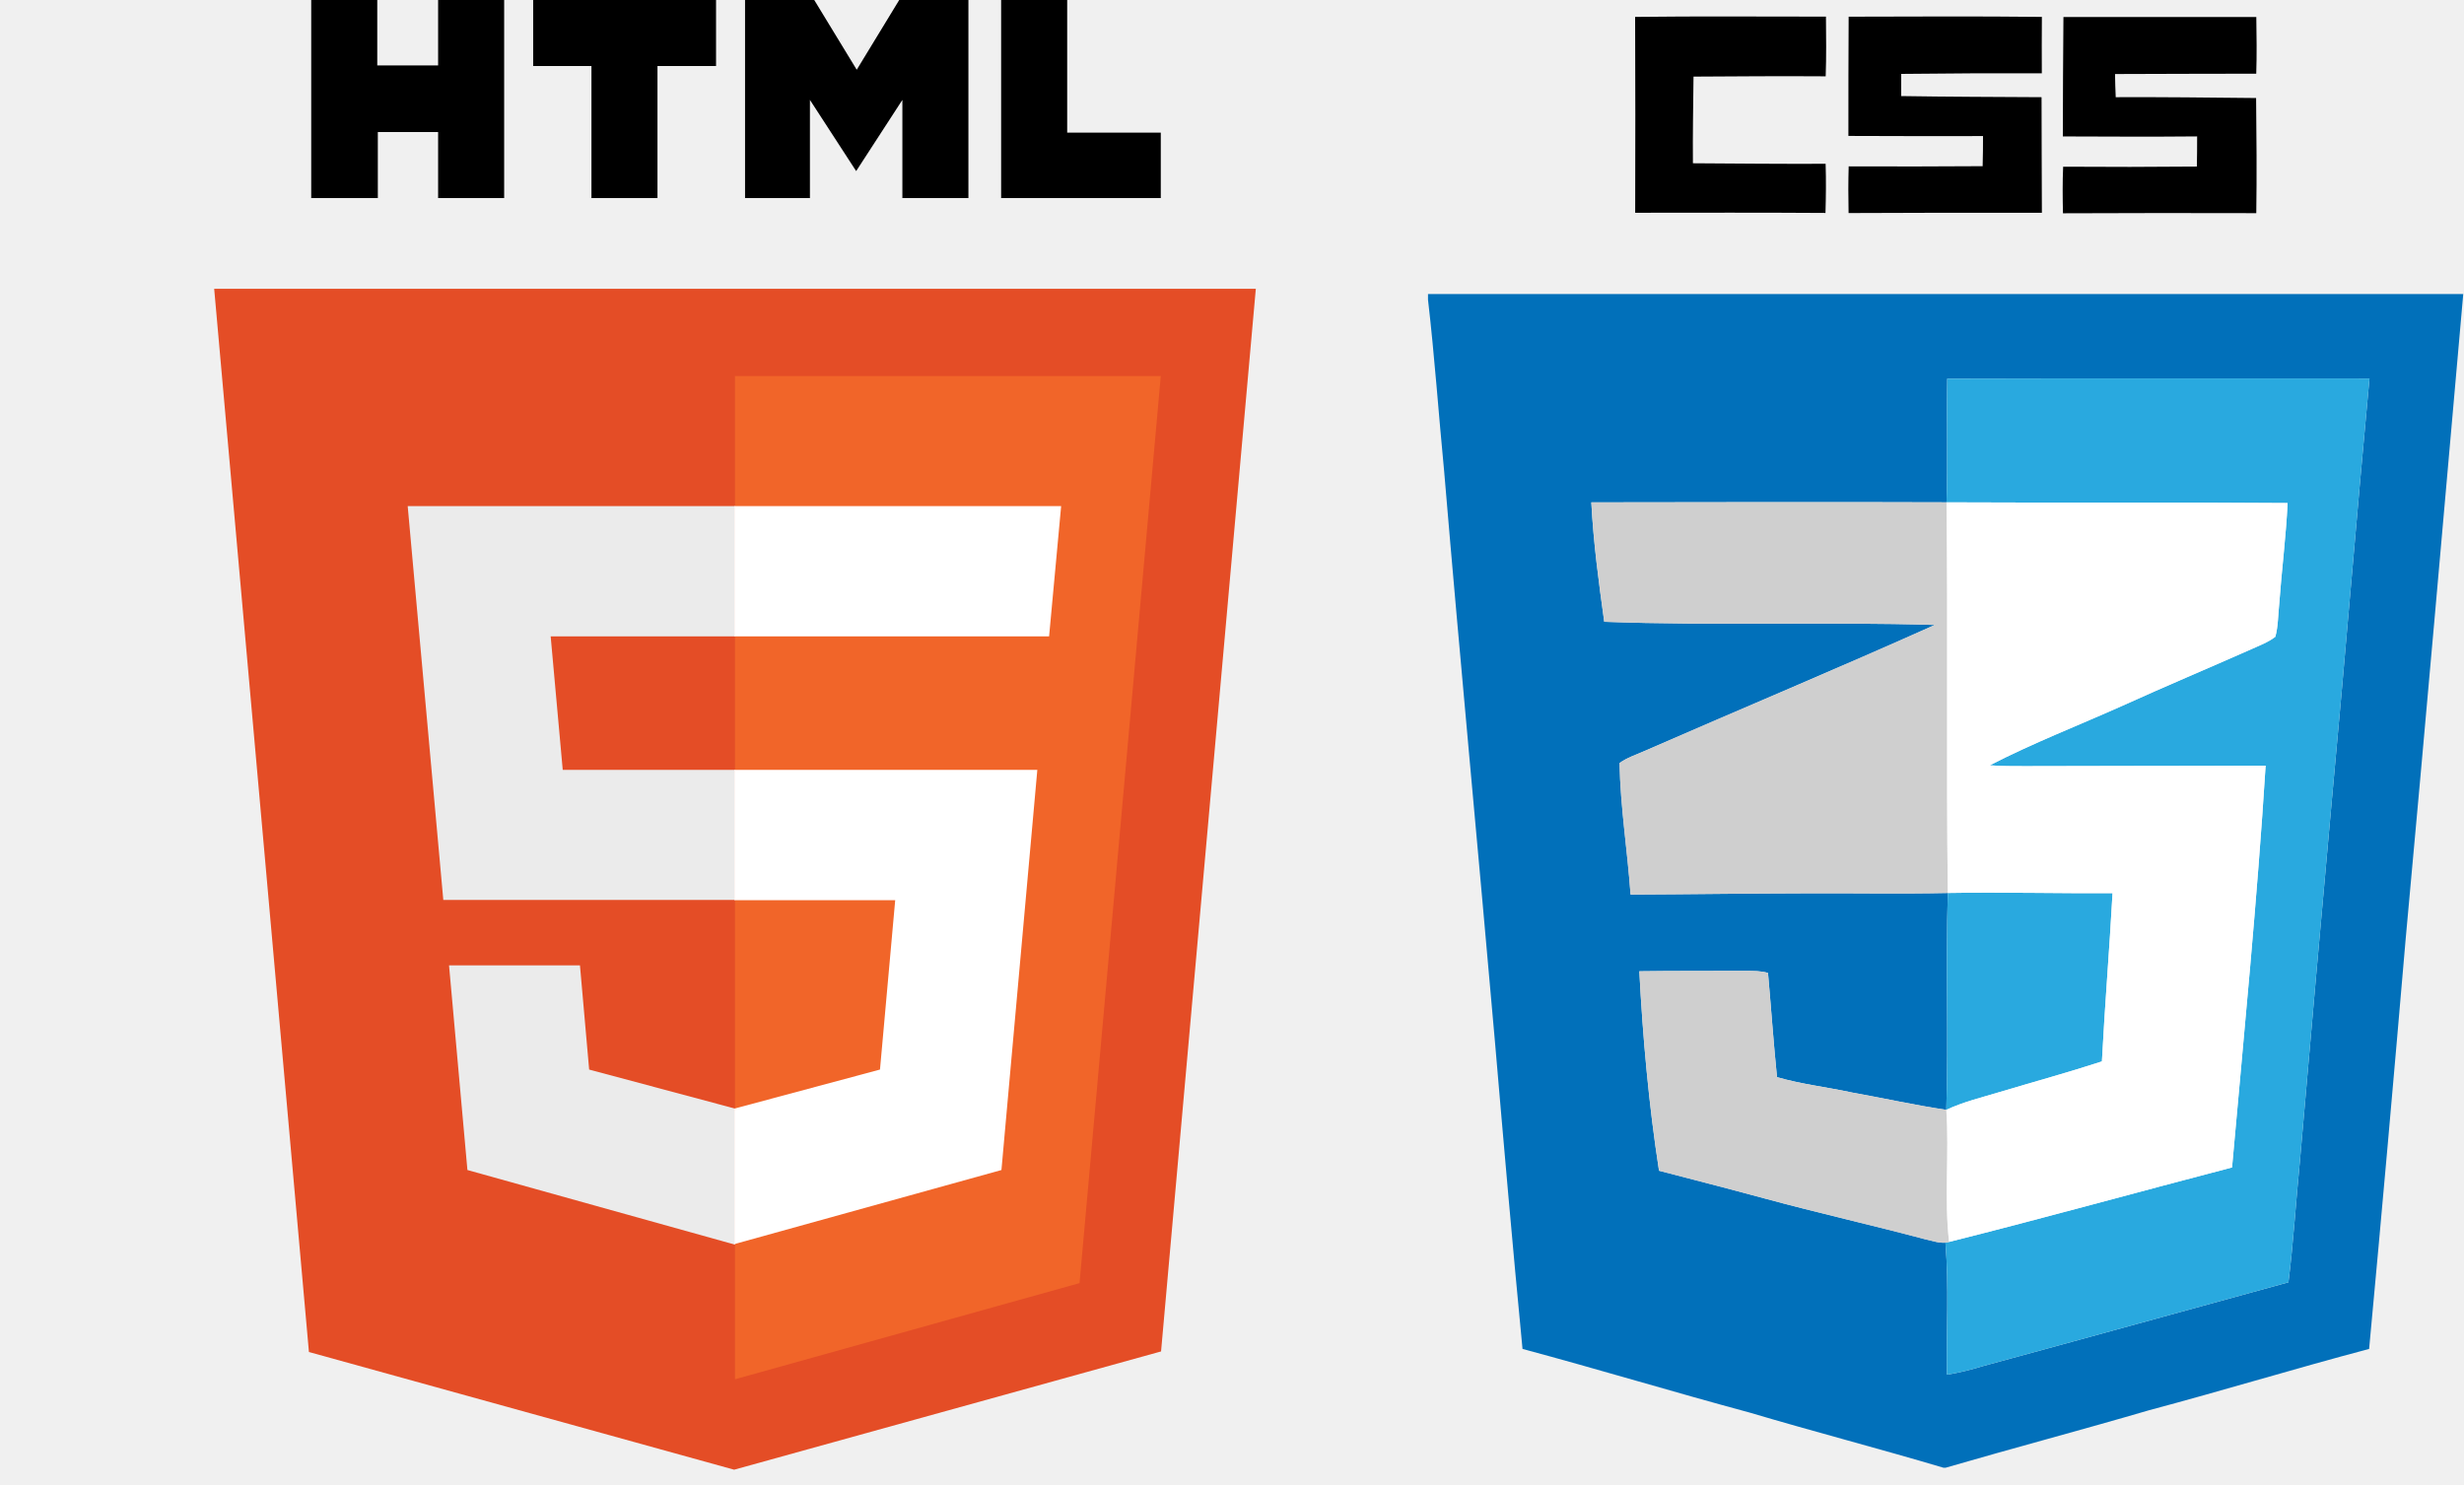
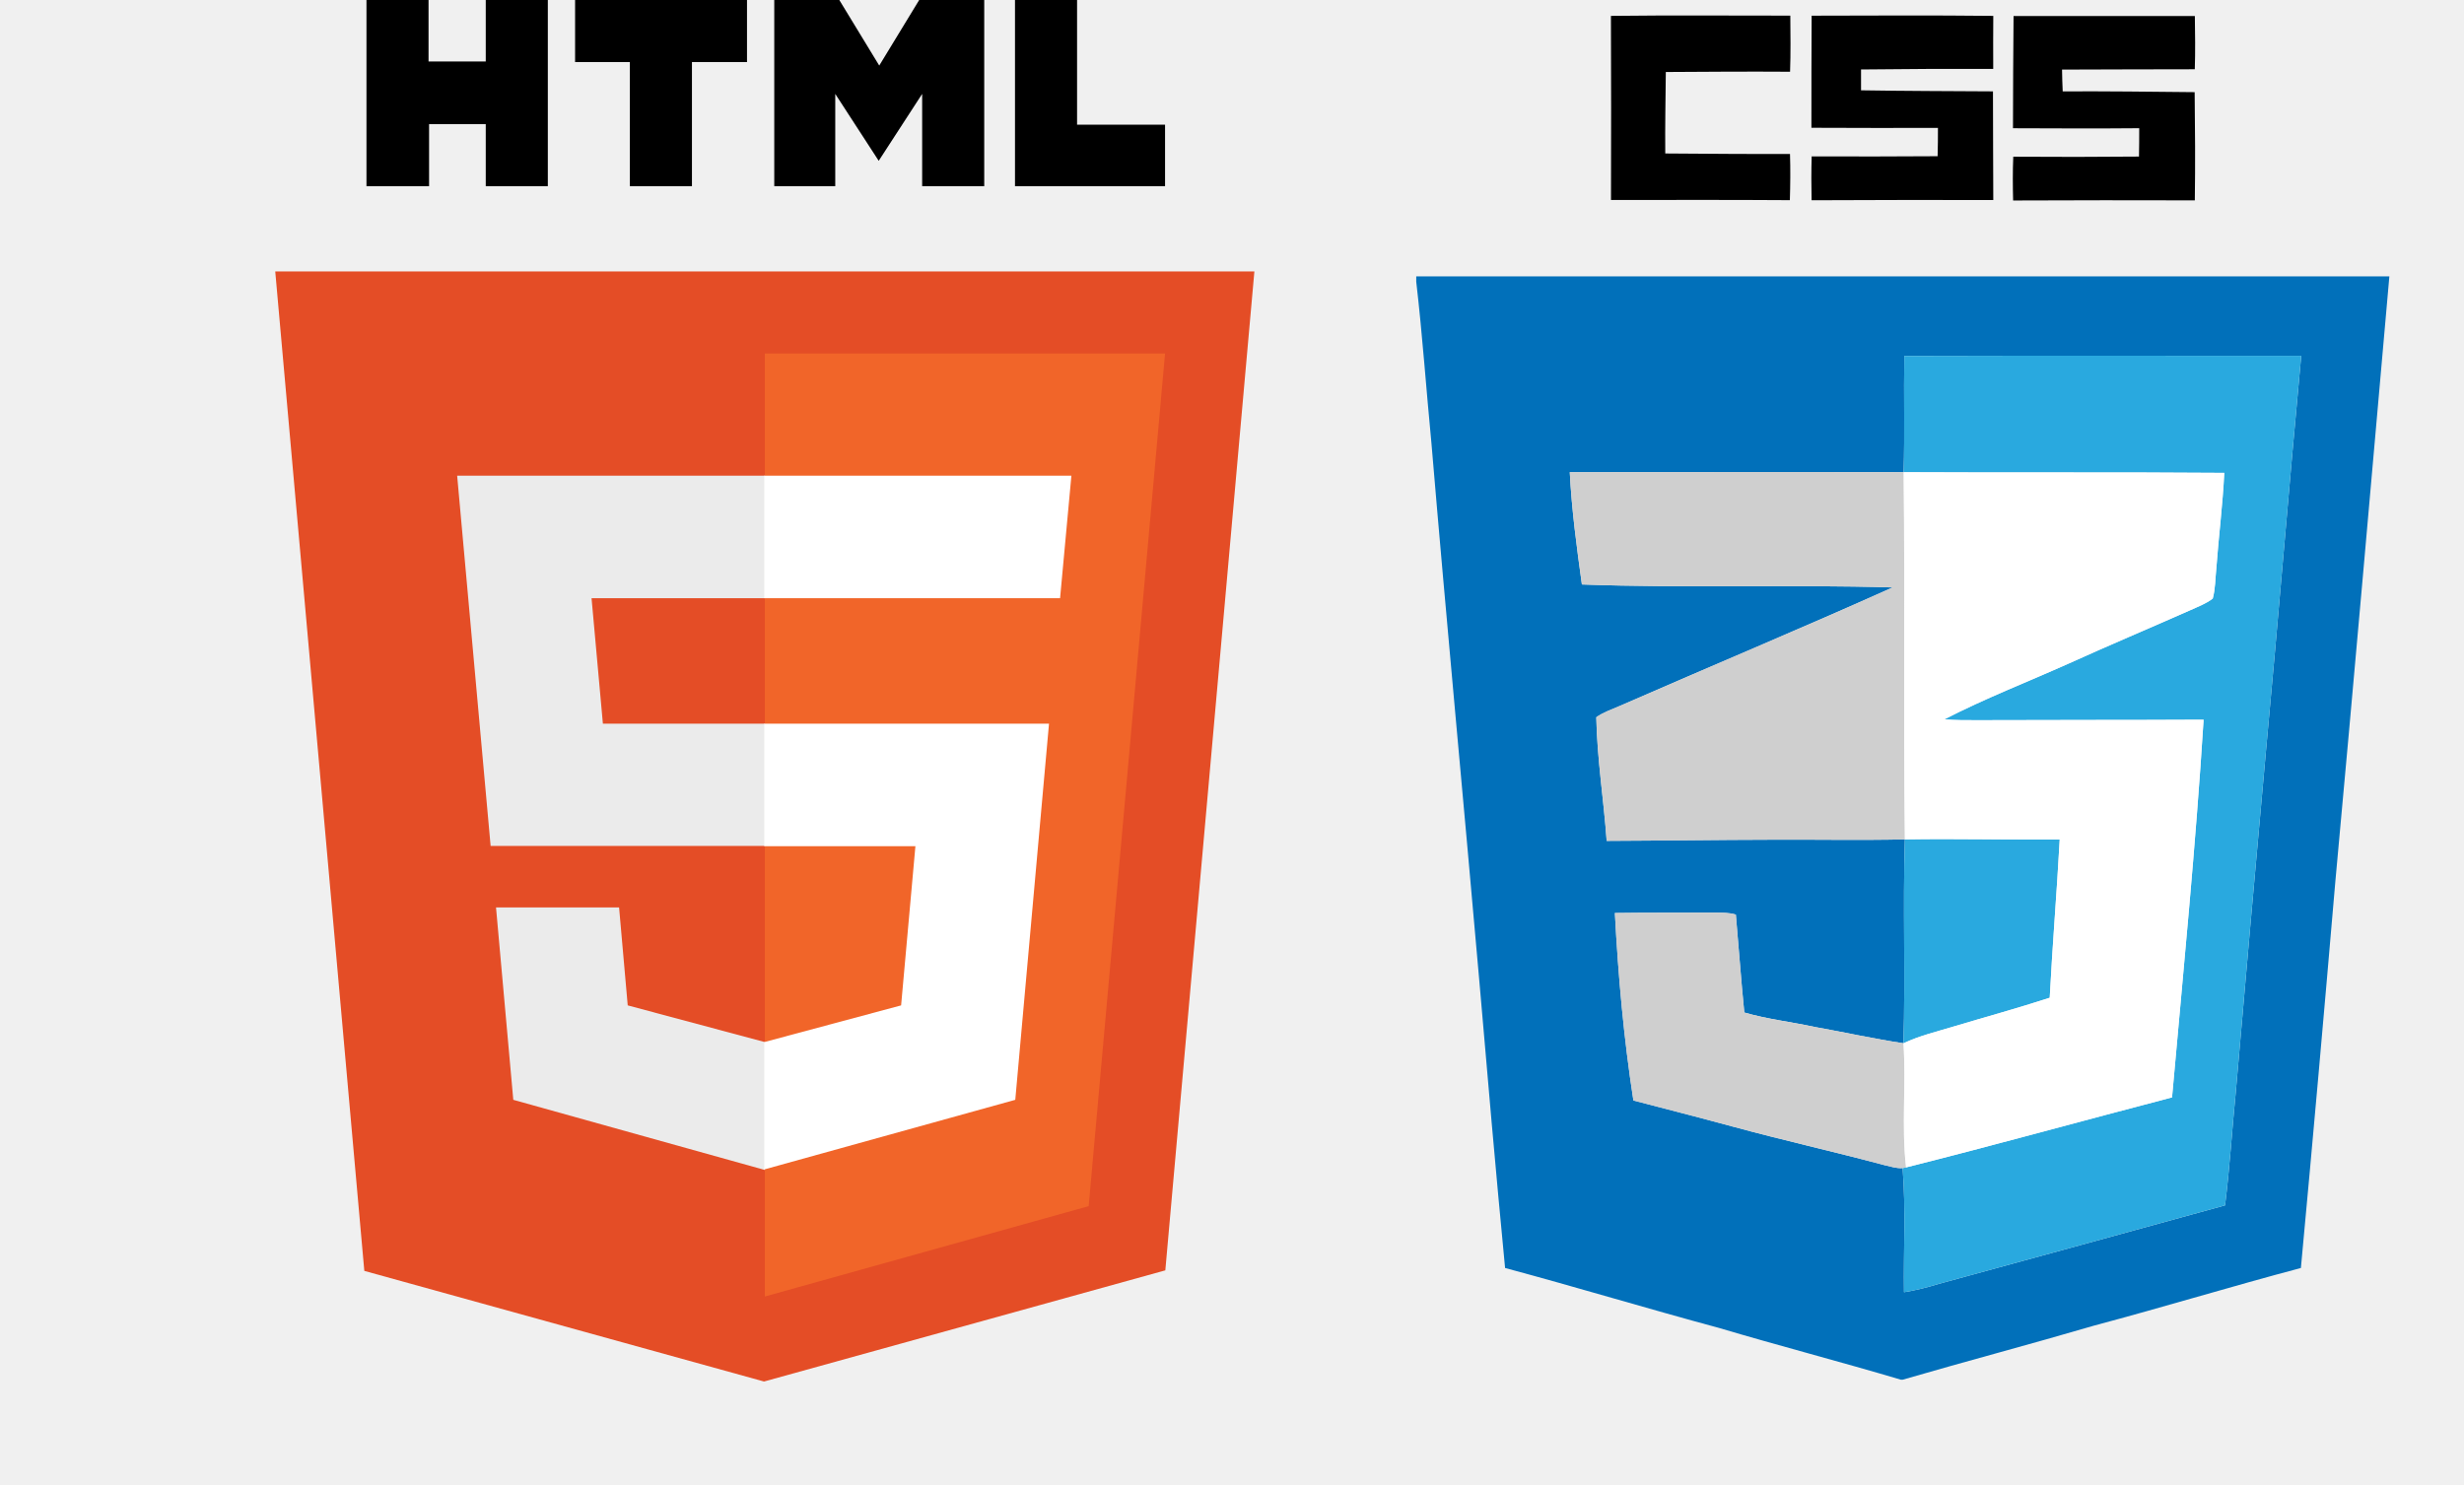
- <svg xmlns="http://www.w3.org/2000/svg" width="156" height="94" viewBox="0 0 156 94" fill="none">
+ <svg xmlns="http://www.w3.org/2000/svg" width="156" height="94" viewBox="0 0 156 100" fill="none">
  <g clip-path="url(#clip0_679_145)">
    <path d="M19.704 0H23.885V4.144H27.738V0H31.919V12.542H27.738V8.362H23.921V12.542H19.704V0ZM37.445 4.181H33.755V0H45.334V4.181H41.626V12.542H37.445V4.181ZM47.17 0H51.551L54.241 4.417L56.931 0H61.312V12.542H57.131V6.326L54.205 10.834L51.278 6.326V12.542H47.17V0ZM63.384 0H67.565V8.398H73.491V12.542H63.384" fill="black" />
    <path d="M19.559 85.615L13.56 18.286H79.508L73.509 85.579L46.48 93.068" fill="#E44D26" />
    <path d="M46.534 87.342V23.812H73.491L68.347 81.253" fill="#F16529" />
    <path d="M25.812 32.047H46.534V40.299H34.864L35.628 48.752H46.534V56.986H28.066L25.812 32.047ZM28.429 61.13H36.718L37.3 67.729L46.534 70.201V78.817L29.593 74.091" fill="#EBEBEB" />
    <path d="M67.183 32.047H46.498V40.299H66.42L67.183 32.047ZM65.675 48.752H46.498V57.004H56.677L55.714 67.729L46.498 70.201V78.781L63.403 74.091" fill="white" />
  </g>
  <g clip-path="url(#clip1_679_145)">
    <path d="M103.522 1.07C107.549 1.021 111.577 1.055 115.604 1.053C115.614 2.313 115.633 3.573 115.587 4.833C112.797 4.814 110.008 4.833 107.219 4.851C107.2 6.68 107.164 8.51 107.181 10.339C109.981 10.357 112.783 10.384 115.583 10.372C115.616 11.408 115.604 12.447 115.574 13.485C111.558 13.458 107.542 13.47 103.526 13.473C103.535 9.338 103.543 5.205 103.522 1.07Z" fill="black" />
    <path d="M117.041 1.057C121.118 1.049 125.195 1.024 129.275 1.07C129.259 2.261 129.271 3.451 129.271 4.642C126.304 4.632 123.335 4.645 120.368 4.68C120.372 5.148 120.372 5.616 120.368 6.084C123.331 6.132 126.292 6.137 129.254 6.155C129.265 8.596 129.259 11.036 129.275 13.475C125.195 13.467 121.116 13.471 117.037 13.491C117.016 12.505 117.014 11.521 117.043 10.535C119.87 10.543 122.698 10.547 125.525 10.524C125.543 9.889 125.55 9.252 125.548 8.617C122.708 8.617 119.866 8.627 117.025 8.608C117.025 6.091 117.025 3.573 117.041 1.057Z" fill="black" />
    <path d="M130.64 1.078C134.71 1.078 138.782 1.078 142.851 1.078C142.869 2.275 142.886 3.472 142.847 4.666C139.867 4.665 136.887 4.682 133.906 4.688C133.914 5.177 133.926 5.666 133.95 6.155C136.914 6.141 139.877 6.178 142.838 6.208C142.865 8.638 142.884 11.068 142.849 13.498C138.77 13.487 134.691 13.487 130.611 13.506C130.587 12.524 130.579 11.538 130.621 10.556C133.442 10.577 136.265 10.573 139.088 10.547C139.096 9.91 139.11 9.273 139.104 8.638C136.271 8.665 133.436 8.65 130.602 8.64C130.602 6.12 130.621 3.598 130.64 1.078Z" fill="black" />
    <path d="M90.409 18.619C112.257 18.617 134.104 18.615 155.952 18.619C154.75 32.207 153.566 45.795 152.314 59.379C151.57 68.061 150.803 76.744 149.993 85.42C145.331 86.655 140.715 88.063 136.054 89.304C131.774 90.56 127.458 91.697 123.176 92.944H123.049C118.974 91.732 114.858 90.665 110.783 89.453C105.973 88.157 101.205 86.711 96.393 85.42C95.766 78.916 95.2 72.409 94.642 65.902C93.589 53.879 92.444 41.863 91.431 29.838C91.08 26.219 90.829 22.589 90.409 18.978V18.619ZM123.283 23.979C123.237 26.59 123.318 29.202 123.237 31.81C115.742 31.783 108.245 31.804 100.75 31.812C100.879 34.345 101.218 36.862 101.567 39.374C108.541 39.633 115.524 39.364 122.497 39.574C116.396 42.31 110.221 44.888 104.093 47.567C103.568 47.801 103.006 47.978 102.536 48.319C102.588 51.102 103.036 53.869 103.234 56.646C106.951 56.633 110.666 56.573 114.382 56.568C117.361 56.552 120.341 56.612 123.32 56.547C123.178 61.123 123.364 65.704 123.224 70.28C121.22 69.983 119.24 69.536 117.244 69.181C115.669 68.838 114.056 68.66 112.505 68.209C112.284 66.013 112.131 63.809 111.935 61.612C111.486 61.474 111.011 61.487 110.547 61.479C108.295 61.493 106.042 61.472 103.788 61.506C104.009 65.731 104.388 69.951 105.035 74.135C107.256 74.715 109.48 75.282 111.697 75.886C115.094 76.811 118.533 77.58 121.935 78.489C122.34 78.575 122.748 78.725 123.168 78.69C123.395 81.469 123.22 84.266 123.262 87.052C124.047 86.925 124.818 86.732 125.575 86.498C132.015 84.749 138.448 82.967 144.884 81.201C145.204 78.669 145.354 76.12 145.607 73.583C146.277 65.869 146.952 58.156 147.654 50.444C148.476 41.622 149.188 32.79 150.016 23.968C141.104 23.976 132.194 23.951 123.283 23.979Z" fill="#0170BA" />
    <path d="M123.283 23.979C132.194 23.951 141.104 23.976 150.016 23.968C149.188 32.79 148.476 41.622 147.654 50.444C146.952 58.156 146.277 65.869 145.607 73.583C145.354 76.12 145.204 78.669 144.884 81.201C138.448 82.967 132.015 84.749 125.575 86.498C124.818 86.732 124.047 86.925 123.262 87.052C123.22 84.266 123.395 81.469 123.168 78.69C123.226 78.679 123.343 78.656 123.4 78.644C129.39 77.141 135.339 75.486 141.315 73.928C142.071 65.451 142.909 56.978 143.44 48.484C138.358 48.511 133.273 48.495 128.191 48.517C127.451 48.52 126.711 48.517 125.974 48.463C128.709 47.055 131.586 45.939 134.393 44.683C137.088 43.461 139.815 42.316 142.519 41.117C143.041 40.878 143.597 40.678 144.056 40.322C144.236 39.66 144.226 38.968 144.297 38.291C144.453 36.142 144.729 34.006 144.832 31.856C137.635 31.799 130.437 31.848 123.237 31.81C123.318 29.202 123.237 26.59 123.283 23.979Z" fill="#29A9DF" />
    <path d="M123.32 56.547C126.795 56.487 130.272 56.581 133.749 56.558C133.555 60.112 133.26 63.66 133.076 67.214C130.945 67.91 128.782 68.499 126.634 69.143C125.489 69.492 124.313 69.768 123.224 70.28C123.364 65.704 123.178 61.123 123.32 56.547Z" fill="#29A9DF" />
    <path d="M100.75 31.812C108.245 31.804 115.742 31.783 123.237 31.81C123.335 40.057 123.212 48.304 123.32 56.547C120.341 56.612 117.361 56.552 114.382 56.568C110.666 56.573 106.951 56.633 103.234 56.646C103.036 53.869 102.588 51.102 102.536 48.319C103.006 47.978 103.568 47.801 104.093 47.567C110.221 44.888 116.396 42.31 122.497 39.574C115.524 39.364 108.541 39.633 101.567 39.374C101.218 36.862 100.879 34.345 100.75 31.812Z" fill="#CFCFCF" />
    <path d="M103.788 61.506C106.042 61.472 108.295 61.493 110.547 61.479C111.011 61.487 111.486 61.474 111.935 61.612C112.131 63.809 112.284 66.013 112.505 68.209C114.056 68.66 115.669 68.838 117.244 69.181C119.24 69.536 121.22 69.983 123.224 70.28C123.415 73.065 123.08 75.869 123.4 78.644C123.343 78.656 123.226 78.679 123.168 78.69C122.748 78.725 122.34 78.575 121.935 78.489C118.533 77.58 115.094 76.811 111.697 75.886C109.48 75.282 107.256 74.715 105.035 74.135C104.388 69.951 104.009 65.731 103.788 61.506Z" fill="#CFCFCF" />
    <path d="M123.237 31.81C130.437 31.848 137.635 31.799 144.832 31.856C144.729 34.006 144.453 36.142 144.297 38.291C144.226 38.968 144.236 39.66 144.056 40.322C143.597 40.678 143.041 40.878 142.519 41.117C139.815 42.316 137.088 43.461 134.394 44.683C131.586 45.939 128.709 47.055 125.974 48.463C126.711 48.517 127.451 48.52 128.191 48.517C133.273 48.495 138.358 48.511 143.44 48.484C142.909 56.978 142.071 65.451 141.315 73.928C135.339 75.486 129.39 77.141 123.4 78.644C123.08 75.869 123.416 73.065 123.224 70.28C124.313 69.768 125.489 69.492 126.634 69.143C128.782 68.499 130.945 67.91 133.076 67.214C133.26 63.66 133.555 60.112 133.749 56.558C130.272 56.581 126.795 56.487 123.32 56.547C123.212 48.304 123.335 40.057 123.237 31.81Z" fill="white" />
  </g>
  <defs>
    <clipPath id="clip0_679_145">
      <rect width="93.068" height="93.068" fill="white" />
    </clipPath>
    <clipPath id="clip1_679_145">
      <rect width="65.591" height="92.057" fill="white" transform="translate(90.4092 0.886368)" />
    </clipPath>
  </defs>
</svg>
